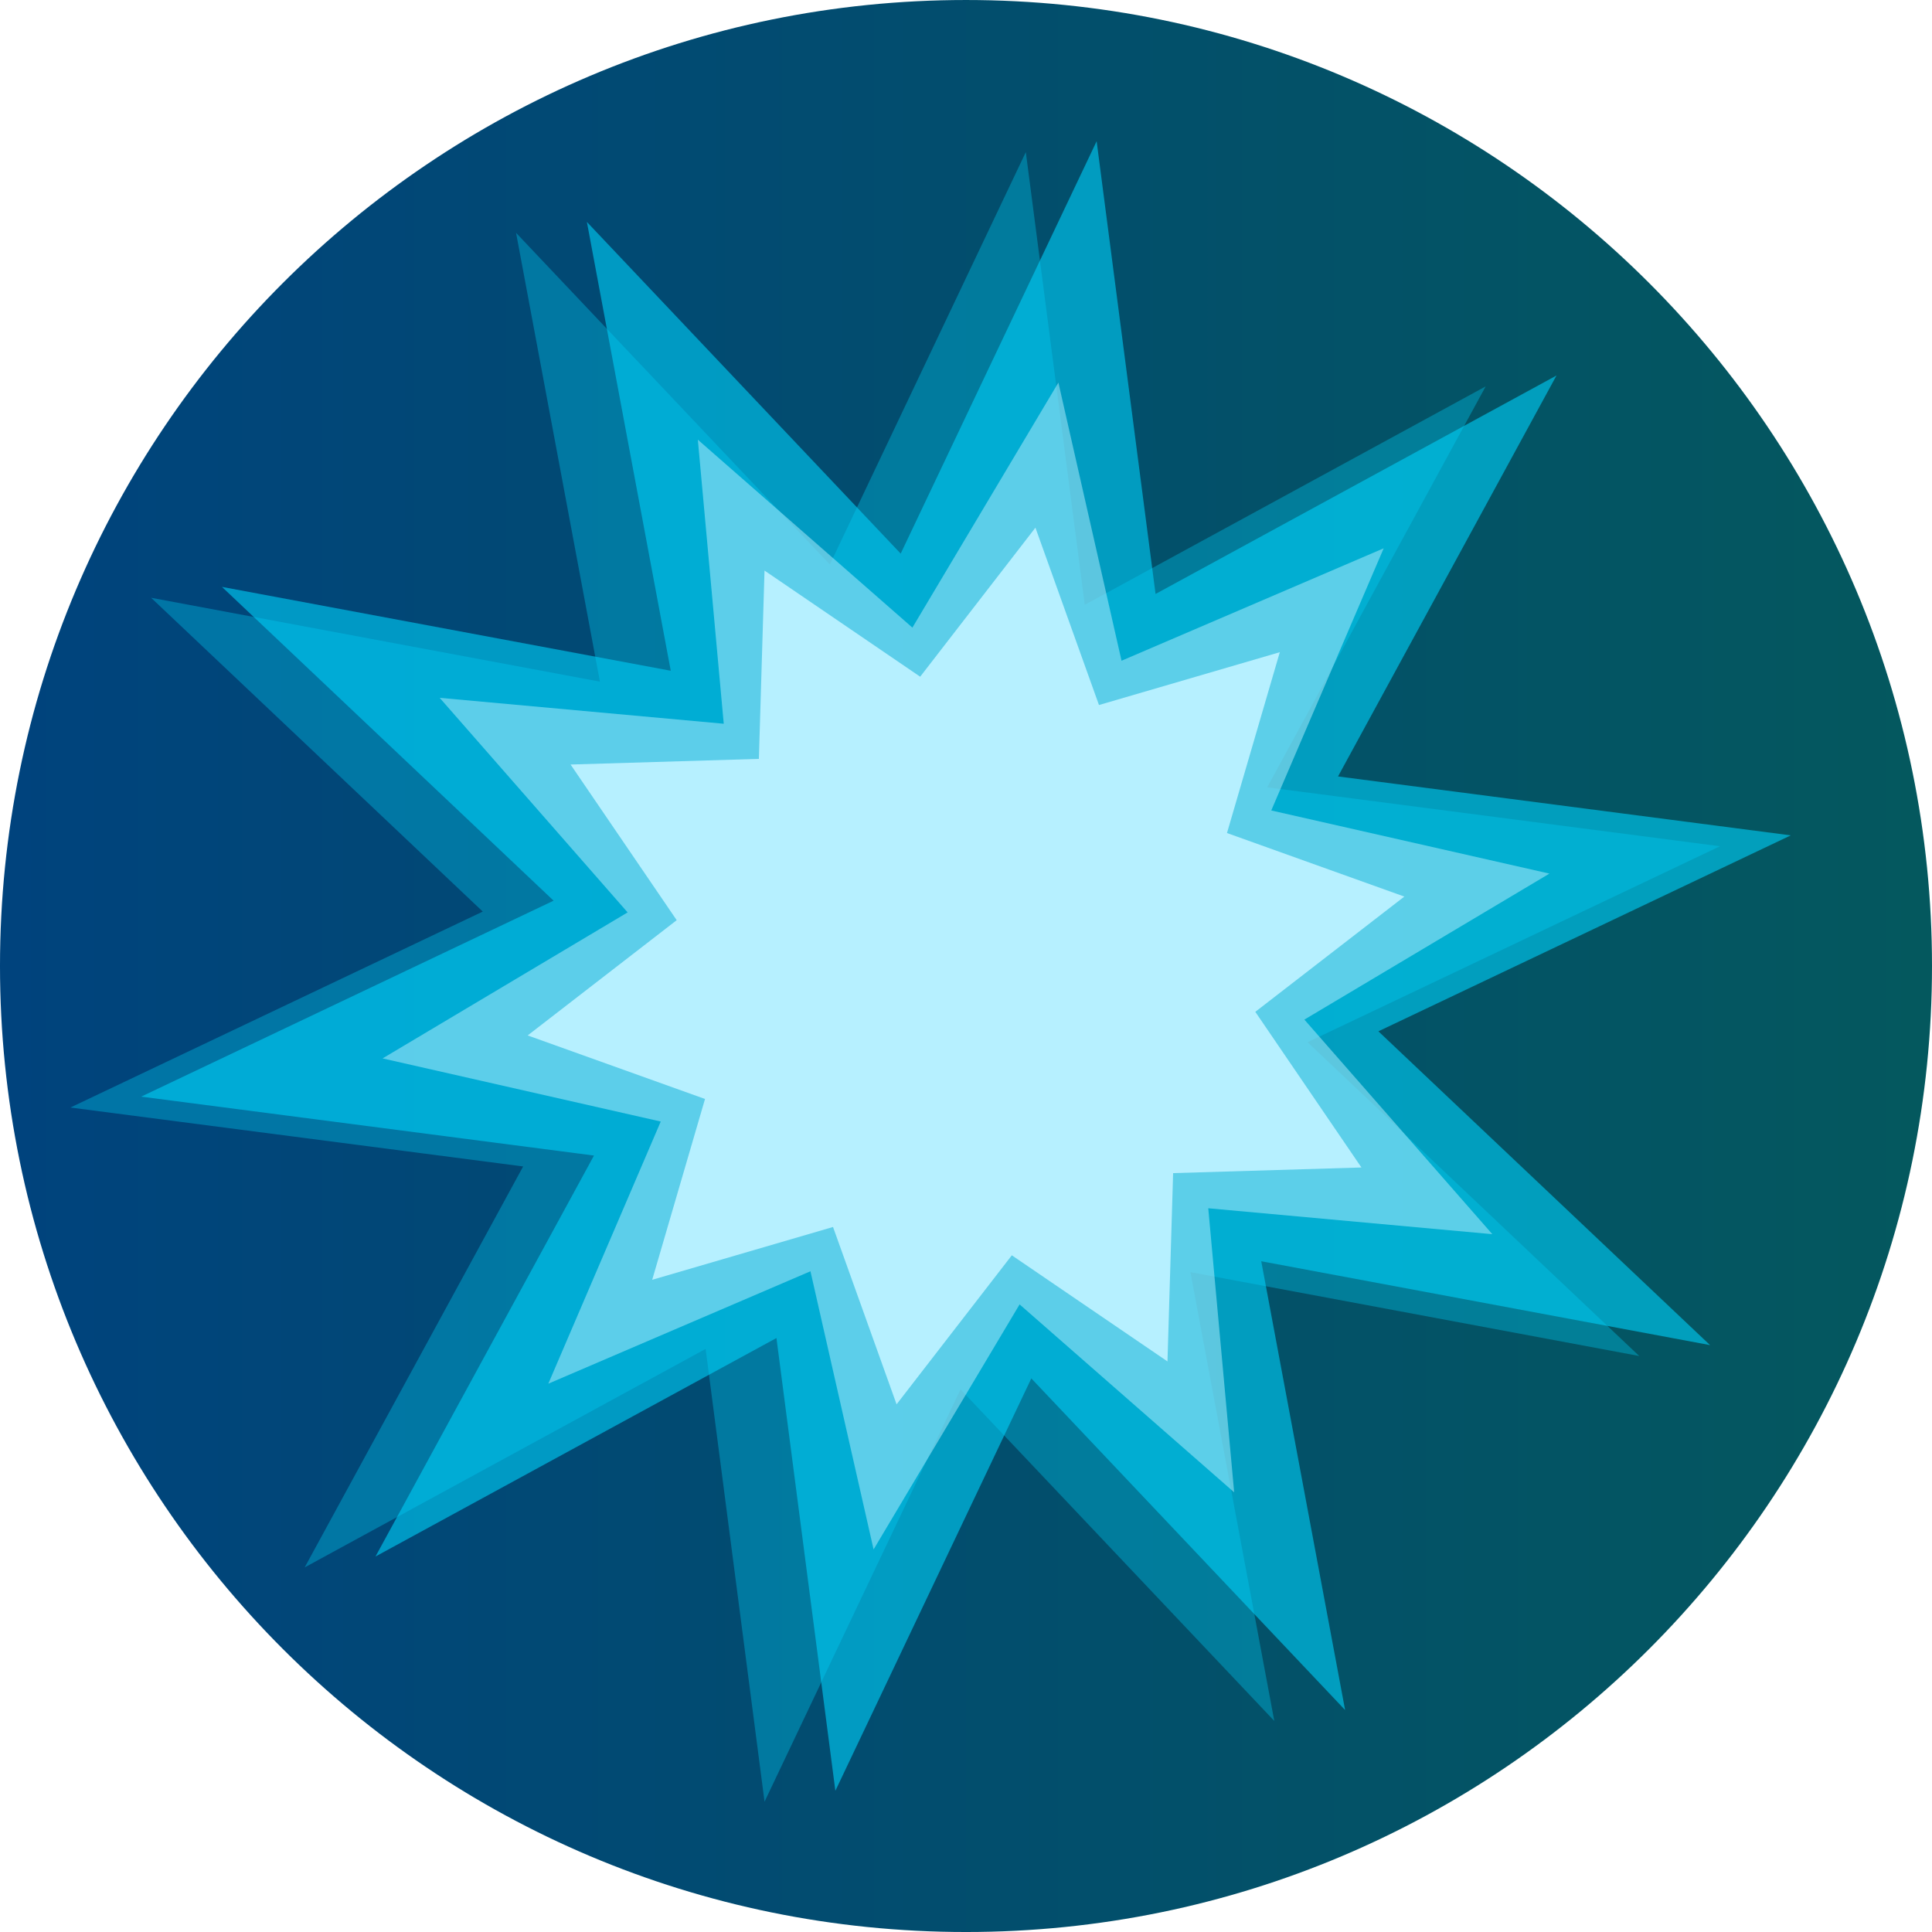
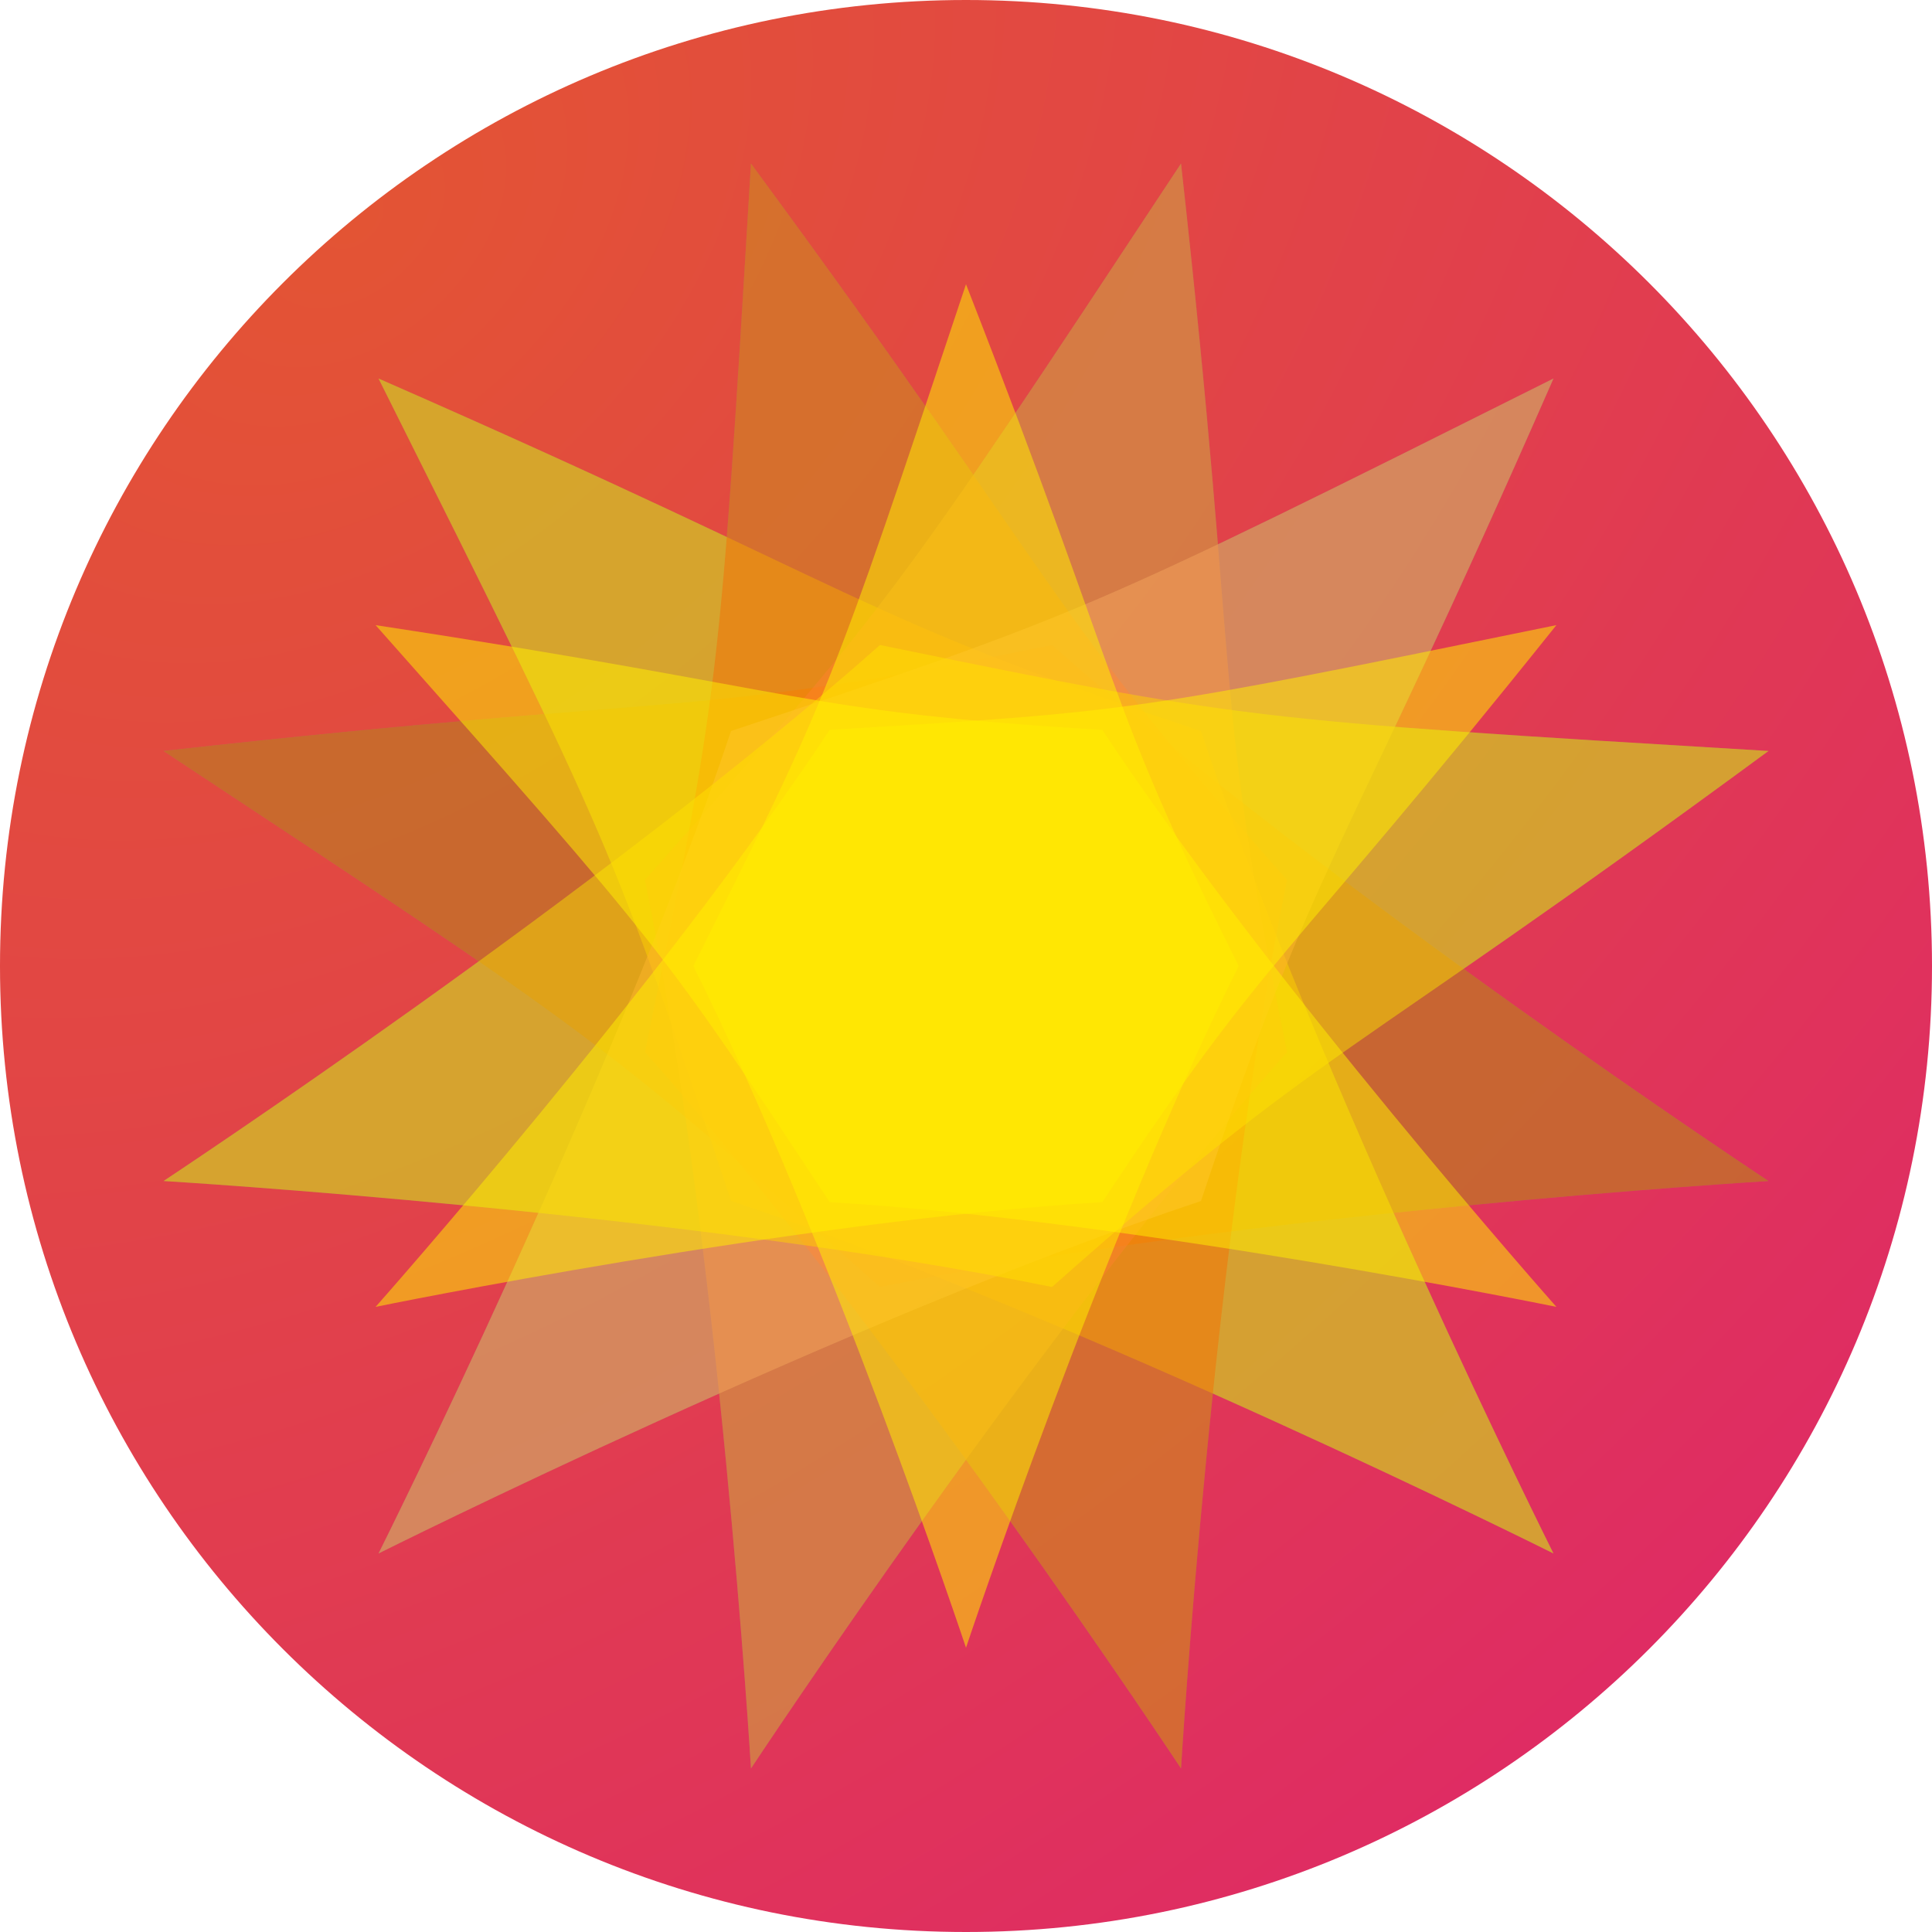
- <svg xmlns="http://www.w3.org/2000/svg" xmlns:xlink="http://www.w3.org/1999/xlink" width="120mm" height="120mm" viewBox="0 0 120 120" version="1.1" id="svg5">
+ <svg xmlns="http://www.w3.org/2000/svg" xmlns:xlink="http://www.w3.org/1999/xlink" width="100mm" height="100mm" viewBox="0 0 100 100" version="1.1" id="svg5">
  <defs id="defs2">
-     <linearGradient id="linearGradient1191">
-       <stop style="stop-color:#00437d;stop-opacity:1;" offset="0" id="stop1187" />
-       <stop style="stop-color:#04585e;stop-opacity:1;" offset="1" id="stop1189" />
+     <linearGradient id="linearGradient1822">
+       <stop style="stop-color:#e35434;stop-opacity:1;" offset="0" id="stop1818" />
+       <stop style="stop-color:#df2c63;stop-opacity:1;" offset="1" id="stop1820" />
    </linearGradient>
-     <linearGradient xlink:href="#linearGradient1191" id="linearGradient1218" x1="-5.559" y1="148.725" x2="182.108" y2="148.725" gradientUnits="userSpaceOnUse" gradientTransform="matrix(0.6394292,0,0,0.6394292,31.82913,53.62575)" />
+     <radialGradient xlink:href="#linearGradient1822" id="radialGradient1824" cx="58.26" cy="81.366" fx="58.26" fy="81.366" r="50" gradientUnits="userSpaceOnUse" gradientTransform="matrix(1.337051,1.477559,-2.158023,1.953227,155.9541,-163.6429)" />
  </defs>
-   <g id="layer1" transform="translate(-28.27428,-88.72458)">
-     <g id="g1355">
-       <circle style="fill:url(#linearGradient1218);fill-opacity:1;stroke:none;stroke-width:0.064;stop-color:#000000" id="path1024" cx="88.274" cy="148.725" r="60" />
-       <path style="opacity:0.614;fill:#00ccf5;fill-opacity:1;stroke:none;stroke-width:0.1;stroke-opacity:1;stop-color:#000000" id="path788" d="M 98.754,150.063 109.577,207.98 69.083,165.181 43.796,218.399 36.192,159.971 -15.547,188.163 12.645,136.424 -45.783,128.82 7.435,103.533 -35.364,63.039 22.553,73.862 11.73,15.944 52.225,58.744 77.512,5.526 85.115,63.953 136.854,35.762 l -28.191,51.738 58.428,7.604 -53.218,25.287 42.8,40.495 z" transform="matrix(0.4813162,0,0,0.4813162,59.08071,94.83525)" />
-       <path style="opacity:0.359;fill:#00ccf5;fill-opacity:1;stroke:none;stroke-width:0.1;stroke-opacity:1;stop-color:#000000" id="path788-7" d="M 98.754,150.063 109.577,207.98 69.083,165.181 43.796,218.399 36.192,159.971 -15.547,188.163 12.645,136.424 -45.783,128.82 7.435,103.533 -35.364,63.039 22.553,73.862 11.73,15.944 52.225,58.744 77.512,5.526 85.115,63.953 136.854,35.762 l -28.191,51.738 58.428,7.604 -53.218,25.287 42.8,40.495 z" transform="matrix(0.4813162,0,0,0.4813162,54.68197,95.51198)" />
-       <path style="fill:#b6f0ff;fill-opacity:1;stroke:none;stroke-width:0.1;stop-color:#000000" id="path788-3" d="M 110.946,162.255 109.577,207.98 71.78,182.211 43.796,218.399 28.364,175.334 -15.547,188.163 -2.718,144.252 -45.783,128.82 -9.595,100.836 -35.364,63.039 10.361,61.67 11.73,15.944 49.527,41.714 77.512,5.526 92.943,48.591 l 43.911,-12.828 -12.828,43.911 43.065,15.432 -36.188,27.984 25.77,37.797 z" transform="matrix(0.2557912,0,0,0.2557912,72.75962,120.0856)" />
-       <path style="fill:#b6f0ff;fill-opacity:0.505;stroke:none;stroke-width:0.1;stop-color:#000000" id="path788-3-2" d="m 104.85,156.159 4.727,51.822 L 70.431,173.696 43.796,218.399 32.278,167.653 -15.547,188.163 4.963,140.338 -45.783,128.82 -1.08,102.185 -35.364,63.039 16.457,67.766 11.73,15.944 50.876,50.229 77.512,5.526 89.029,56.272 136.854,35.762 l -20.51,47.825 50.746,11.518 -44.703,26.636 34.285,39.146 z" transform="matrix(0.3404581,0,0,0.3404581,67.62426,110.6061)" />
+   <g id="layer1" transform="translate(-40,-70)">
+     <g id="g1041">
+       <circle style="fill:url(#radialGradient1824);fill-opacity:1;stroke-width:0.008;stop-color:#000000" id="path236" cx="90" cy="120" r="50" />
+       <path id="path952-3" style="opacity:0.527;fill:#74a27c;stroke-width:0.009;stop-color:#000000" d="m 131.538,131.13 c 0,0 -27.149,1.63 -45.99,5.485 -14.389,-12.76 -14.389,-12.76 -37.086,-27.745 27.847,-3.096 27.149,-1.63 45.99,-5.485 14.389,12.76 37.086,27.745 37.086,27.745 z" />
+       <path id="path952-3-6-7" style="opacity:0.527;fill:#74a27c;stroke-width:0.009;stop-color:#000000" d="m 120.408,150.408 c 0,0 -24.326,-12.163 -42.571,-18.245 -6.082,-18.245 -6.082,-18.245 -18.245,-42.571 25.664,11.242 24.326,12.163 42.571,18.245 6.082,18.245 18.245,42.571 18.245,42.571 z" />
+       <path id="path952-3-6-7-5-3" style="opacity:0.527;fill:#74a27c;stroke-width:0.009;stop-color:#000000" d="m 101.13,161.538 c 0,0 -14.985,-22.697 -27.745,-37.086 3.856,-18.841 3.856,-18.841 5.485,-45.99 16.604,22.568 14.986,22.697 27.745,37.086 -3.856,18.841 -5.485,45.99 -5.485,45.99 z" />
+       <path id="path952-3-6-7-5-3-5-6" style="opacity:0.527;fill:#74a27c;stroke-width:0.009;stop-color:#000000" d="m 78.87,161.538 c 0,0 -1.63,-27.149 -5.485,-45.99 12.76,-14.389 12.76,-14.389 27.745,-37.086 3.096,27.847 1.63,27.149 5.485,45.99 -12.76,14.389 -27.745,37.086 -27.745,37.086 z" />
+       <path id="path952-3-6-7-5-3-5-6-2-9" style="opacity:0.527;fill:#74a27c;stroke-width:0.009;stop-color:#000000" d="m 59.592,150.408 c 0,0 12.163,-24.326 18.245,-42.571 18.245,-6.082 18.245,-6.082 42.571,-18.245 -11.242,25.664 -12.163,24.326 -18.245,42.571 -18.245,6.082 -42.571,18.245 -42.571,18.245 z" />
+       <path id="path952-3-6-7-5-3-5-6-2-9-1-2" style="opacity:0.527;fill:#74a27c;stroke-width:0.009;stop-color:#000000" d="m 48.462,131.13 c 0,0 22.697,-14.985 37.086,-27.745 18.841,3.856 18.841,3.856 45.99,5.485 -22.568,16.604 -22.697,14.985 -37.086,27.745 -18.841,-3.856 -45.99,-5.485 -45.99,-5.485 z" />
+       <path id="path952-3-0" style="opacity:0.527;fill:#e65c00;stroke-width:0.009;stop-color:#000000;fill-opacity:1" d="m 131.538,131.13 c 0,0 -27.149,1.63 -45.99,5.485 -14.389,-12.76 -14.389,-12.76 -37.086,-27.745 27.847,-3.096 27.149,-1.63 45.99,-5.485 14.389,12.76 37.086,27.745 37.086,27.745 z" />
+       <path id="path952-3-6-7-9" style="opacity:0.527;fill:#ffcc00;stroke-width:0.009;stop-color:#000000" d="m 120.408,150.408 c 0,0 -24.326,-12.163 -42.571,-18.245 -6.082,-18.245 -6.082,-18.245 -18.245,-42.571 25.664,11.242 24.326,12.163 42.571,18.245 6.082,18.245 18.245,42.571 18.245,42.571 z" />
+       <path id="path952-3-6-7-5-3-3" style="opacity:0.527;fill:#ff6600;stroke-width:0.009;stop-color:#000000" d="m 101.13,161.538 c 0,0 -14.985,-22.697 -27.745,-37.086 3.856,-18.841 3.856,-18.841 5.485,-45.99 16.604,22.568 14.986,22.697 27.745,37.086 -3.856,18.841 -5.485,45.99 -5.485,45.99 z" />
+       <path id="path952-3-6-7-5-3-5-6-6" style="opacity:0.527;fill:#ff7f2a;stroke-width:0.009;stop-color:#000000" d="m 78.87,161.538 c 0,0 -1.63,-27.149 -5.485,-45.99 12.76,-14.389 12.76,-14.389 27.745,-37.086 3.096,27.847 1.63,27.149 5.485,45.99 -12.76,14.389 -27.745,37.086 -27.745,37.086 z" />
+       <path id="path952-3-6-7-5-3-5-6-2-9-0" style="opacity:0.527;fill:#ff9955;stroke-width:0.009;stop-color:#000000" d="m 59.592,150.408 c 0,0 12.163,-24.326 18.245,-42.571 18.245,-6.082 18.245,-6.082 42.571,-18.245 -11.242,25.664 -12.163,24.326 -18.245,42.571 -18.245,6.082 -42.571,18.245 -42.571,18.245 z" />
+       <path id="path952-3-6-7-5-3-5-6-2-9-1-2-6" style="opacity:0.527;fill:#ffcc00;stroke-width:0.009;stop-color:#000000" d="m 48.462,131.13 c 0,0 22.697,-14.985 37.086,-27.745 18.841,3.856 18.841,3.856 45.99,5.485 -22.568,16.604 -22.697,14.985 -37.086,27.745 -18.841,-3.856 -45.99,-5.485 -45.99,-5.485 z" />
+       <path id="path952-3-2" style="opacity:0.527;fill:#ffed00;fill-opacity:1;stroke-width:0.007;stop-color:#000000" d="m 120.56,137.644 c 0,0 -21.865,-4.474 -37.617,-5.42 -8.695,-13.169 -8.695,-13.169 -23.502,-29.867 22.729,3.46 21.865,4.474 37.617,5.42 8.695,13.169 23.502,29.868 23.502,29.868 z" />
+       <path id="path952-3-6-7-5-3-1" style="opacity:0.527;fill:#ffed00;fill-opacity:1;stroke-width:0.007;stop-color:#000000" d="m 90,155.287 c 0,0 -7.057,-21.172 -14.115,-35.287 7.057,-14.115 7.057,-14.115 14.115,-35.287 8.368,21.414 7.057,21.172 14.115,35.287 -7.057,14.115 -14.115,35.287 -14.115,35.287 z" />
+       <path id="path952-3-6-7-5-3-5-6-2-9-7" style="opacity:0.527;fill:#ffed00;fill-opacity:1;stroke-width:0.007;stop-color:#000000" d="m 59.44,137.644 c 0,0 14.807,-16.698 23.502,-29.868 15.753,-0.946 15.753,-0.946 37.617,-5.42 -14.361,17.954 -14.807,16.698 -23.502,29.867 -15.753,0.946 -37.617,5.42 -37.617,5.42 z" />
    </g>
  </g>
</svg>
